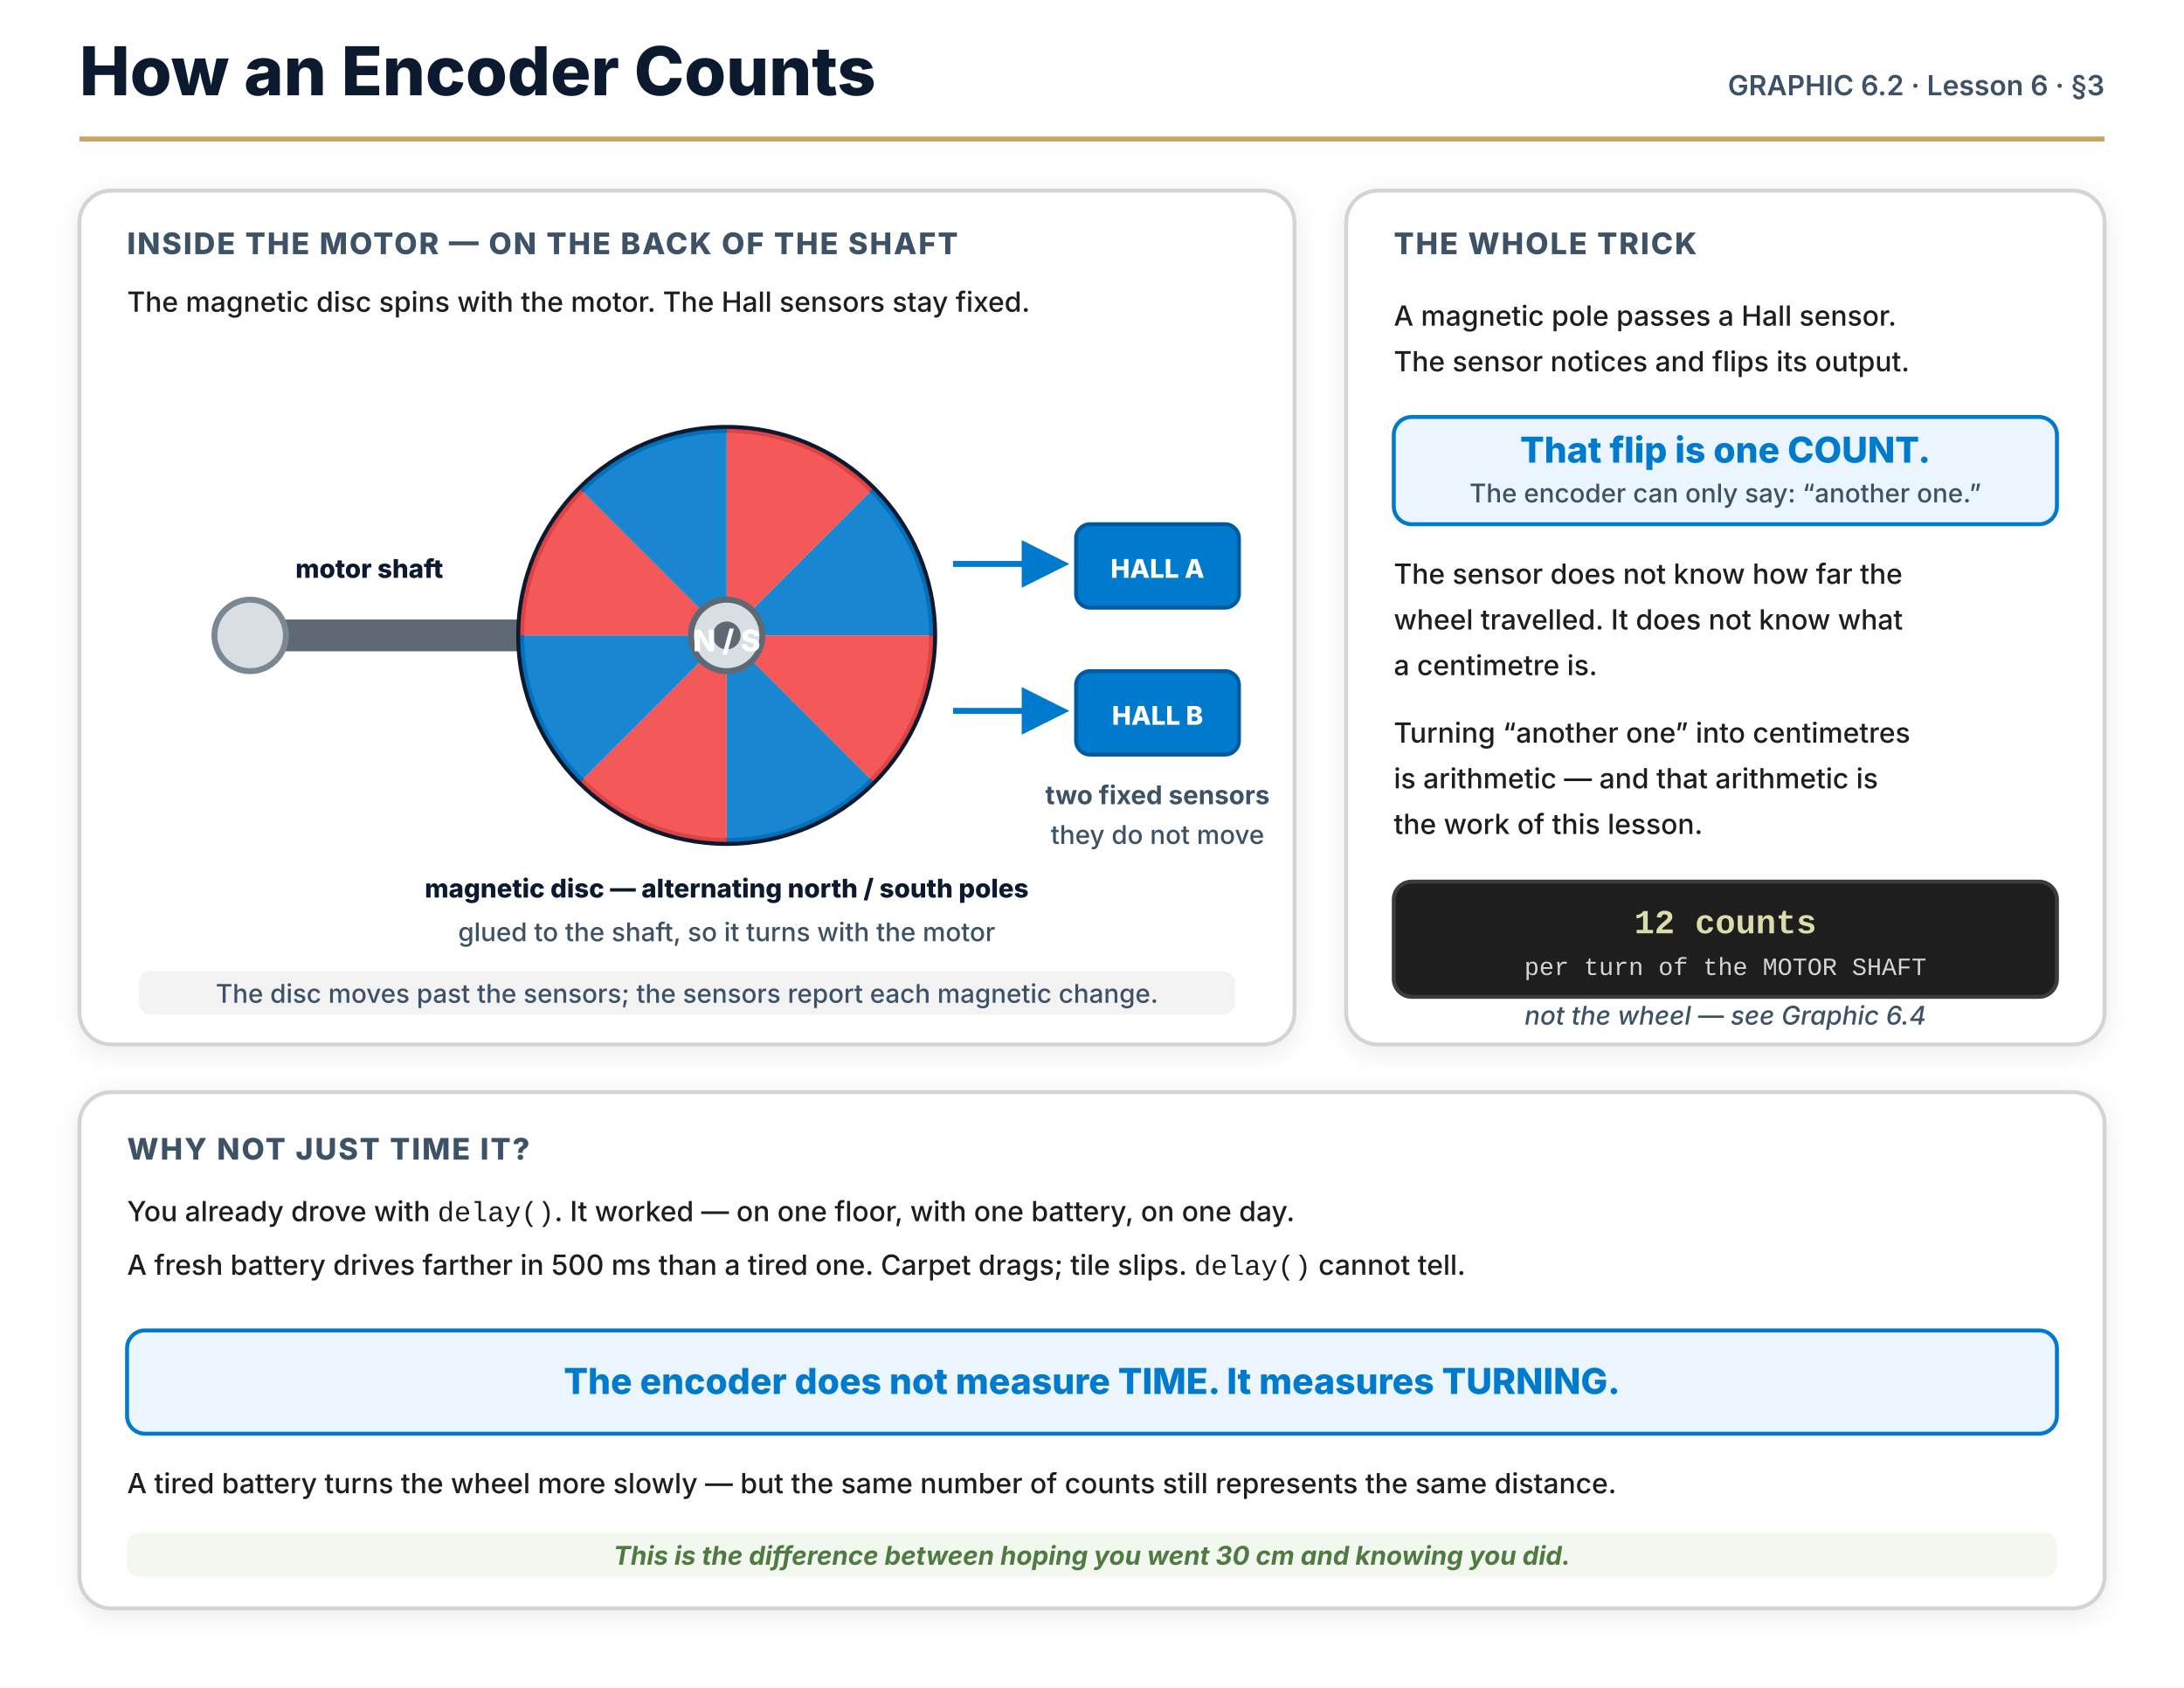
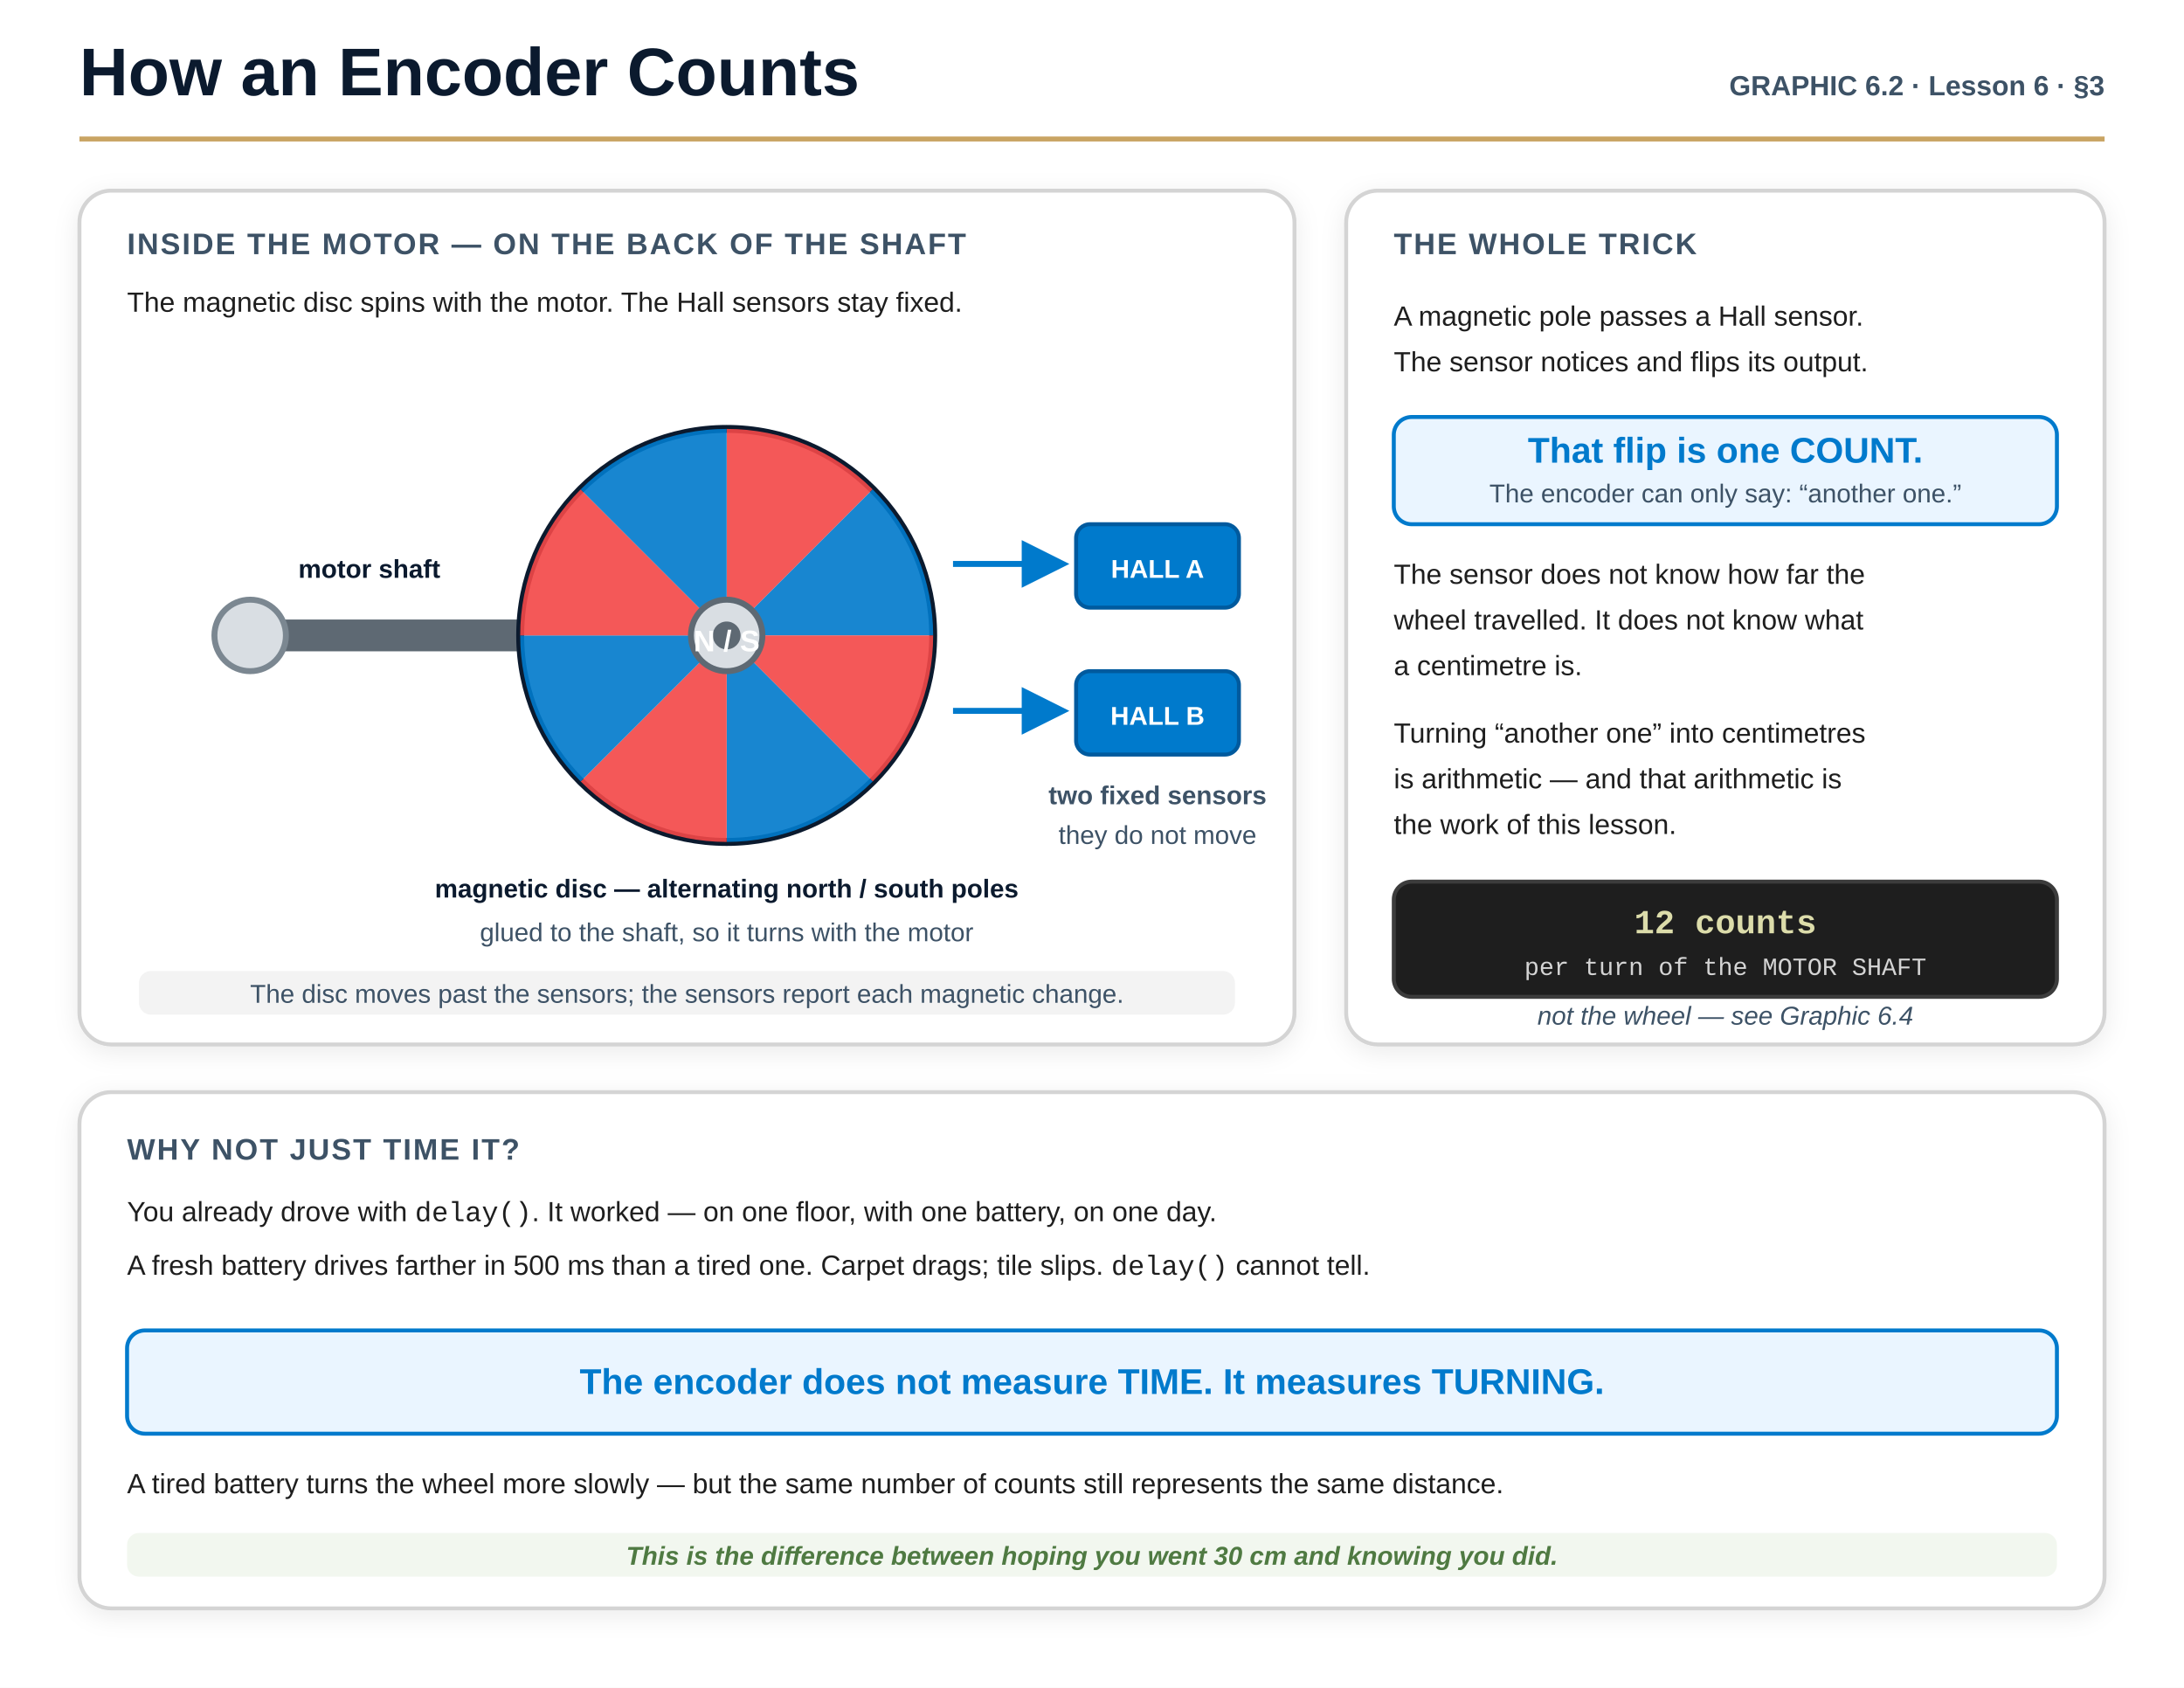
<svg xmlns="http://www.w3.org/2000/svg" width="1100" height="850" viewBox="0 0 1100 850" role="img" aria-labelledby="title desc">
  <defs>
    <filter id="shadow" x="-20%" y="-20%" width="140%" height="160%">
      <feDropShadow dx="0" dy="3" stdDeviation="6" flood-color="#0B1A2E" flood-opacity="0.08" />
    </filter>
    <marker id="arrowBlue" viewBox="0 0 10 10" refX="8.5" refY="5" markerWidth="8" markerHeight="8" orient="auto">
      <path d="M0 0 L10 5 L0 10 Z" fill="#007ACC" />
    </marker>
    <style>
-       .title { font-family: Inter, Arial, sans-serif; font-size: 34px; font-weight: 800; fill: #0B1A2E; }
-       .meta { font-family: Inter, Arial, sans-serif; font-size: 14px; font-weight: 600; fill: #3D5266; }
-       .section { font-family: Inter, Arial, sans-serif; font-size: 15px; font-weight: 800; letter-spacing: 0.9px; fill: #3D5266; }
-       .head { font-family: Inter, Arial, sans-serif; font-size: 21px; font-weight: 800; fill: #0B1A2E; }
-       .body { font-family: Inter, Arial, sans-serif; font-size: 14px; font-weight: 500; fill: #1E1E1E; }
-       .bodySmall { font-family: Inter, Arial, sans-serif; font-size: 13px; font-weight: 500; fill: #3D5266; }
-       .label { font-family: Inter, Arial, sans-serif; font-size: 13px; font-weight: 800; fill: #0B1A2E; }
-       .mono { font-family: 'JetBrains Mono', 'Courier New', monospace; font-variant-ligatures: none; }
+       .title { font-family: Arial, Helvetica, sans-serif; font-size: 34px; font-weight: 800; fill: #0B1A2E; }
+       .meta { font-family: Arial, Helvetica, sans-serif; font-size: 14px; font-weight: 600; fill: #3D5266; }
+       .section { font-family: Arial, Helvetica, sans-serif; font-size: 15px; font-weight: 800; letter-spacing: 0.9px; fill: #3D5266; }
+       .head { font-family: Arial, Helvetica, sans-serif; font-size: 21px; font-weight: 800; fill: #0B1A2E; }
+       .body { font-family: Arial, Helvetica, sans-serif; font-size: 14px; font-weight: 500; fill: #1E1E1E; }
+       .bodySmall { font-family: Arial, Helvetica, sans-serif; font-size: 13px; font-weight: 500; fill: #3D5266; }
+       .label { font-family: Arial, Helvetica, sans-serif; font-size: 13px; font-weight: 800; fill: #0B1A2E; }
+       .mono { font-family: 'Courier New, monospace', 'Courier New', monospace; font-variant-ligatures: none; }
    </style>
  </defs>
  <rect width="1100" height="850" fill="#FFFFFF" />
  <text x="40" y="48" class="title">How an Encoder Counts</text>
  <text x="1060" y="48" text-anchor="end" class="meta">GRAPHIC 6.2 · Lesson 6 · §3</text>
  <line x1="40" y1="70" x2="1060" y2="70" stroke="#C9A463" stroke-width="2.5" />
  <rect x="40" y="96" width="612" height="430" rx="16" fill="#FFFFFF" stroke="#D4D4D4" stroke-width="2" filter="url(#shadow)" />
  <text x="64" y="128" class="section">INSIDE THE MOTOR — ON THE BACK OF THE SHAFT</text>
  <text x="64" y="157" class="body">The magnetic disc spins with the motor. The Hall sensors stay fixed.</text>
  <line x1="126" y1="320" x2="292" y2="320" stroke="#5E6973" stroke-width="16" stroke-linecap="round" />
  <circle cx="126" cy="320" r="18" fill="#D9DEE3" stroke="#7B8791" stroke-width="3" />
  <text x="186" y="291" class="label" text-anchor="middle">motor shaft</text>
  <g transform="translate(366 320)">
    <circle r="104" fill="#F5F6F7" stroke="#0B1A2E" stroke-width="4" />
    <path d="M0,-104 A104,104 0 0 1 73.54,-73.54 L0,0 Z" fill="#F44747" opacity="0.90" />
    <path d="M73.54,-73.54 A104,104 0 0 1 104,0 L0,0 Z" fill="#007ACC" opacity="0.90" />
    <path d="M104,0 A104,104 0 0 1 73.54,73.54 L0,0 Z" fill="#F44747" opacity="0.90" />
    <path d="M73.54,73.54 A104,104 0 0 1 0,104 L0,0 Z" fill="#007ACC" opacity="0.90" />
    <path d="M0,104 A104,104 0 0 1 -73.54,73.54 L0,0 Z" fill="#F44747" opacity="0.90" />
    <path d="M-73.54,73.54 A104,104 0 0 1 -104,0 L0,0 Z" fill="#007ACC" opacity="0.90" />
    <path d="M-104,0 A104,104 0 0 1 -73.54,-73.54 L0,0 Z" fill="#F44747" opacity="0.90" />
    <path d="M-73.54,-73.54 A104,104 0 0 1 0,-104 L0,0 Z" fill="#007ACC" opacity="0.90" />
    <circle r="18" fill="#D9DEE3" stroke="#5E6973" stroke-width="3" />
    <circle r="7" fill="#5E6973" />
    <text x="0" y="8" text-anchor="middle" class="label" style="fill:#FFFFFF;font-size:15px;">N / S</text>
  </g>
  <text x="366" y="452" class="label" text-anchor="middle">magnetic disc — alternating north / south poles</text>
  <text x="366" y="474" class="bodySmall" text-anchor="middle">glued to the shaft, so it turns with the motor</text>
  <line x1="480" y1="284" x2="535" y2="284" stroke="#007ACC" stroke-width="3" marker-end="url(#arrowBlue)" />
  <line x1="480" y1="358" x2="535" y2="358" stroke="#007ACC" stroke-width="3" marker-end="url(#arrowBlue)" />
  <rect x="542" y="264" width="82" height="42" rx="7" fill="#007ACC" stroke="#005A9E" stroke-width="2" />
  <text x="583" y="291" text-anchor="middle" class="label" style="fill:#FFFFFF;">HALL A</text>
  <rect x="542" y="338" width="82" height="42" rx="7" fill="#007ACC" stroke="#005A9E" stroke-width="2" />
  <text x="583" y="365" text-anchor="middle" class="label" style="fill:#FFFFFF;">HALL B</text>
  <text x="583" y="405" text-anchor="middle" class="bodySmall" style="font-weight:700;">two fixed sensors</text>
  <text x="583" y="425" text-anchor="middle" class="bodySmall">they do not move</text>
  <rect x="70" y="489" width="552" height="22" rx="6" fill="#F3F3F3" />
  <text x="346" y="505" text-anchor="middle" class="bodySmall">
    The disc moves past the sensors; the sensors report each magnetic change.
  </text>
  <rect x="678" y="96" width="382" height="430" rx="16" fill="#FFFFFF" stroke="#D4D4D4" stroke-width="2" filter="url(#shadow)" />
  <text x="702" y="128" class="section">THE WHOLE TRICK</text>
  <text x="702" y="164" class="body">A magnetic pole passes a Hall sensor.</text>
  <text x="702" y="187" class="body">The sensor notices and flips its output.</text>
  <rect x="702" y="210" width="334" height="54" rx="9" fill="#EAF5FF" stroke="#007ACC" stroke-width="2" />
  <text x="869" y="233" text-anchor="middle" class="head" style="font-size:18px;fill:#007ACC;">That flip is one COUNT.</text>
  <text x="869" y="253" text-anchor="middle" class="bodySmall">The encoder can only say: “another one.”</text>
  <text x="702" y="294" class="body">The sensor does not know how far the</text>
  <text x="702" y="317" class="body">wheel travelled. It does not know what</text>
  <text x="702" y="340" class="body">a centimetre is.</text>
  <text x="702" y="374" class="body">Turning “another one” into centimetres</text>
  <text x="702" y="397" class="body">is arithmetic — and that arithmetic is</text>
  <text x="702" y="420" class="body">the work of this lesson.</text>
  <rect x="702" y="444" width="334" height="58" rx="9" fill="#1E1E1E" stroke="#3C3C3C" stroke-width="2" />
  <text x="869" y="470" text-anchor="middle" class="mono" font-size="17" font-weight="700" fill="#DCDCAA">12 counts</text>
  <text x="869" y="491" text-anchor="middle" class="mono" font-size="12.5" fill="#D4D4D4">per turn of the MOTOR SHAFT</text>
  <text x="869" y="516" text-anchor="middle" class="bodySmall" style="font-style:italic;">not the wheel — see Graphic 6.4</text>
  <rect x="40" y="550" width="1020" height="260" rx="16" fill="#FFFFFF" stroke="#D4D4D4" stroke-width="2" filter="url(#shadow)" />
  <text x="64" y="584" class="section">WHY NOT JUST TIME IT?</text>
  <text x="64" y="615" class="body">You already drove with <tspan class="mono">delay()</tspan>. It worked — on one floor, with one battery, on one day.</text>
  <text x="64" y="642" class="body">A fresh battery drives farther in 500 ms than a tired one. Carpet drags; tile slips. <tspan class="mono">delay()</tspan> cannot tell.</text>
  <rect x="64" y="670" width="972" height="52" rx="9" fill="#EAF5FF" stroke="#007ACC" stroke-width="2" />
  <text x="550" y="702" text-anchor="middle" class="head" style="font-size:18px;fill:#007ACC;">The encoder does not measure TIME. It measures TURNING.</text>
  <text x="64" y="752" class="body">A tired battery turns the wheel more slowly — but the same number of counts still represents the same distance.</text>
  <rect x="64" y="772" width="972" height="22" rx="6" fill="#F2F7EF" />
  <text x="550" y="788" text-anchor="middle" class="bodySmall" style="font-style:italic;font-weight:700;fill:#4F7A42;">
    This is the difference between hoping you went 30 cm and knowing you did.
  </text>
</svg>
